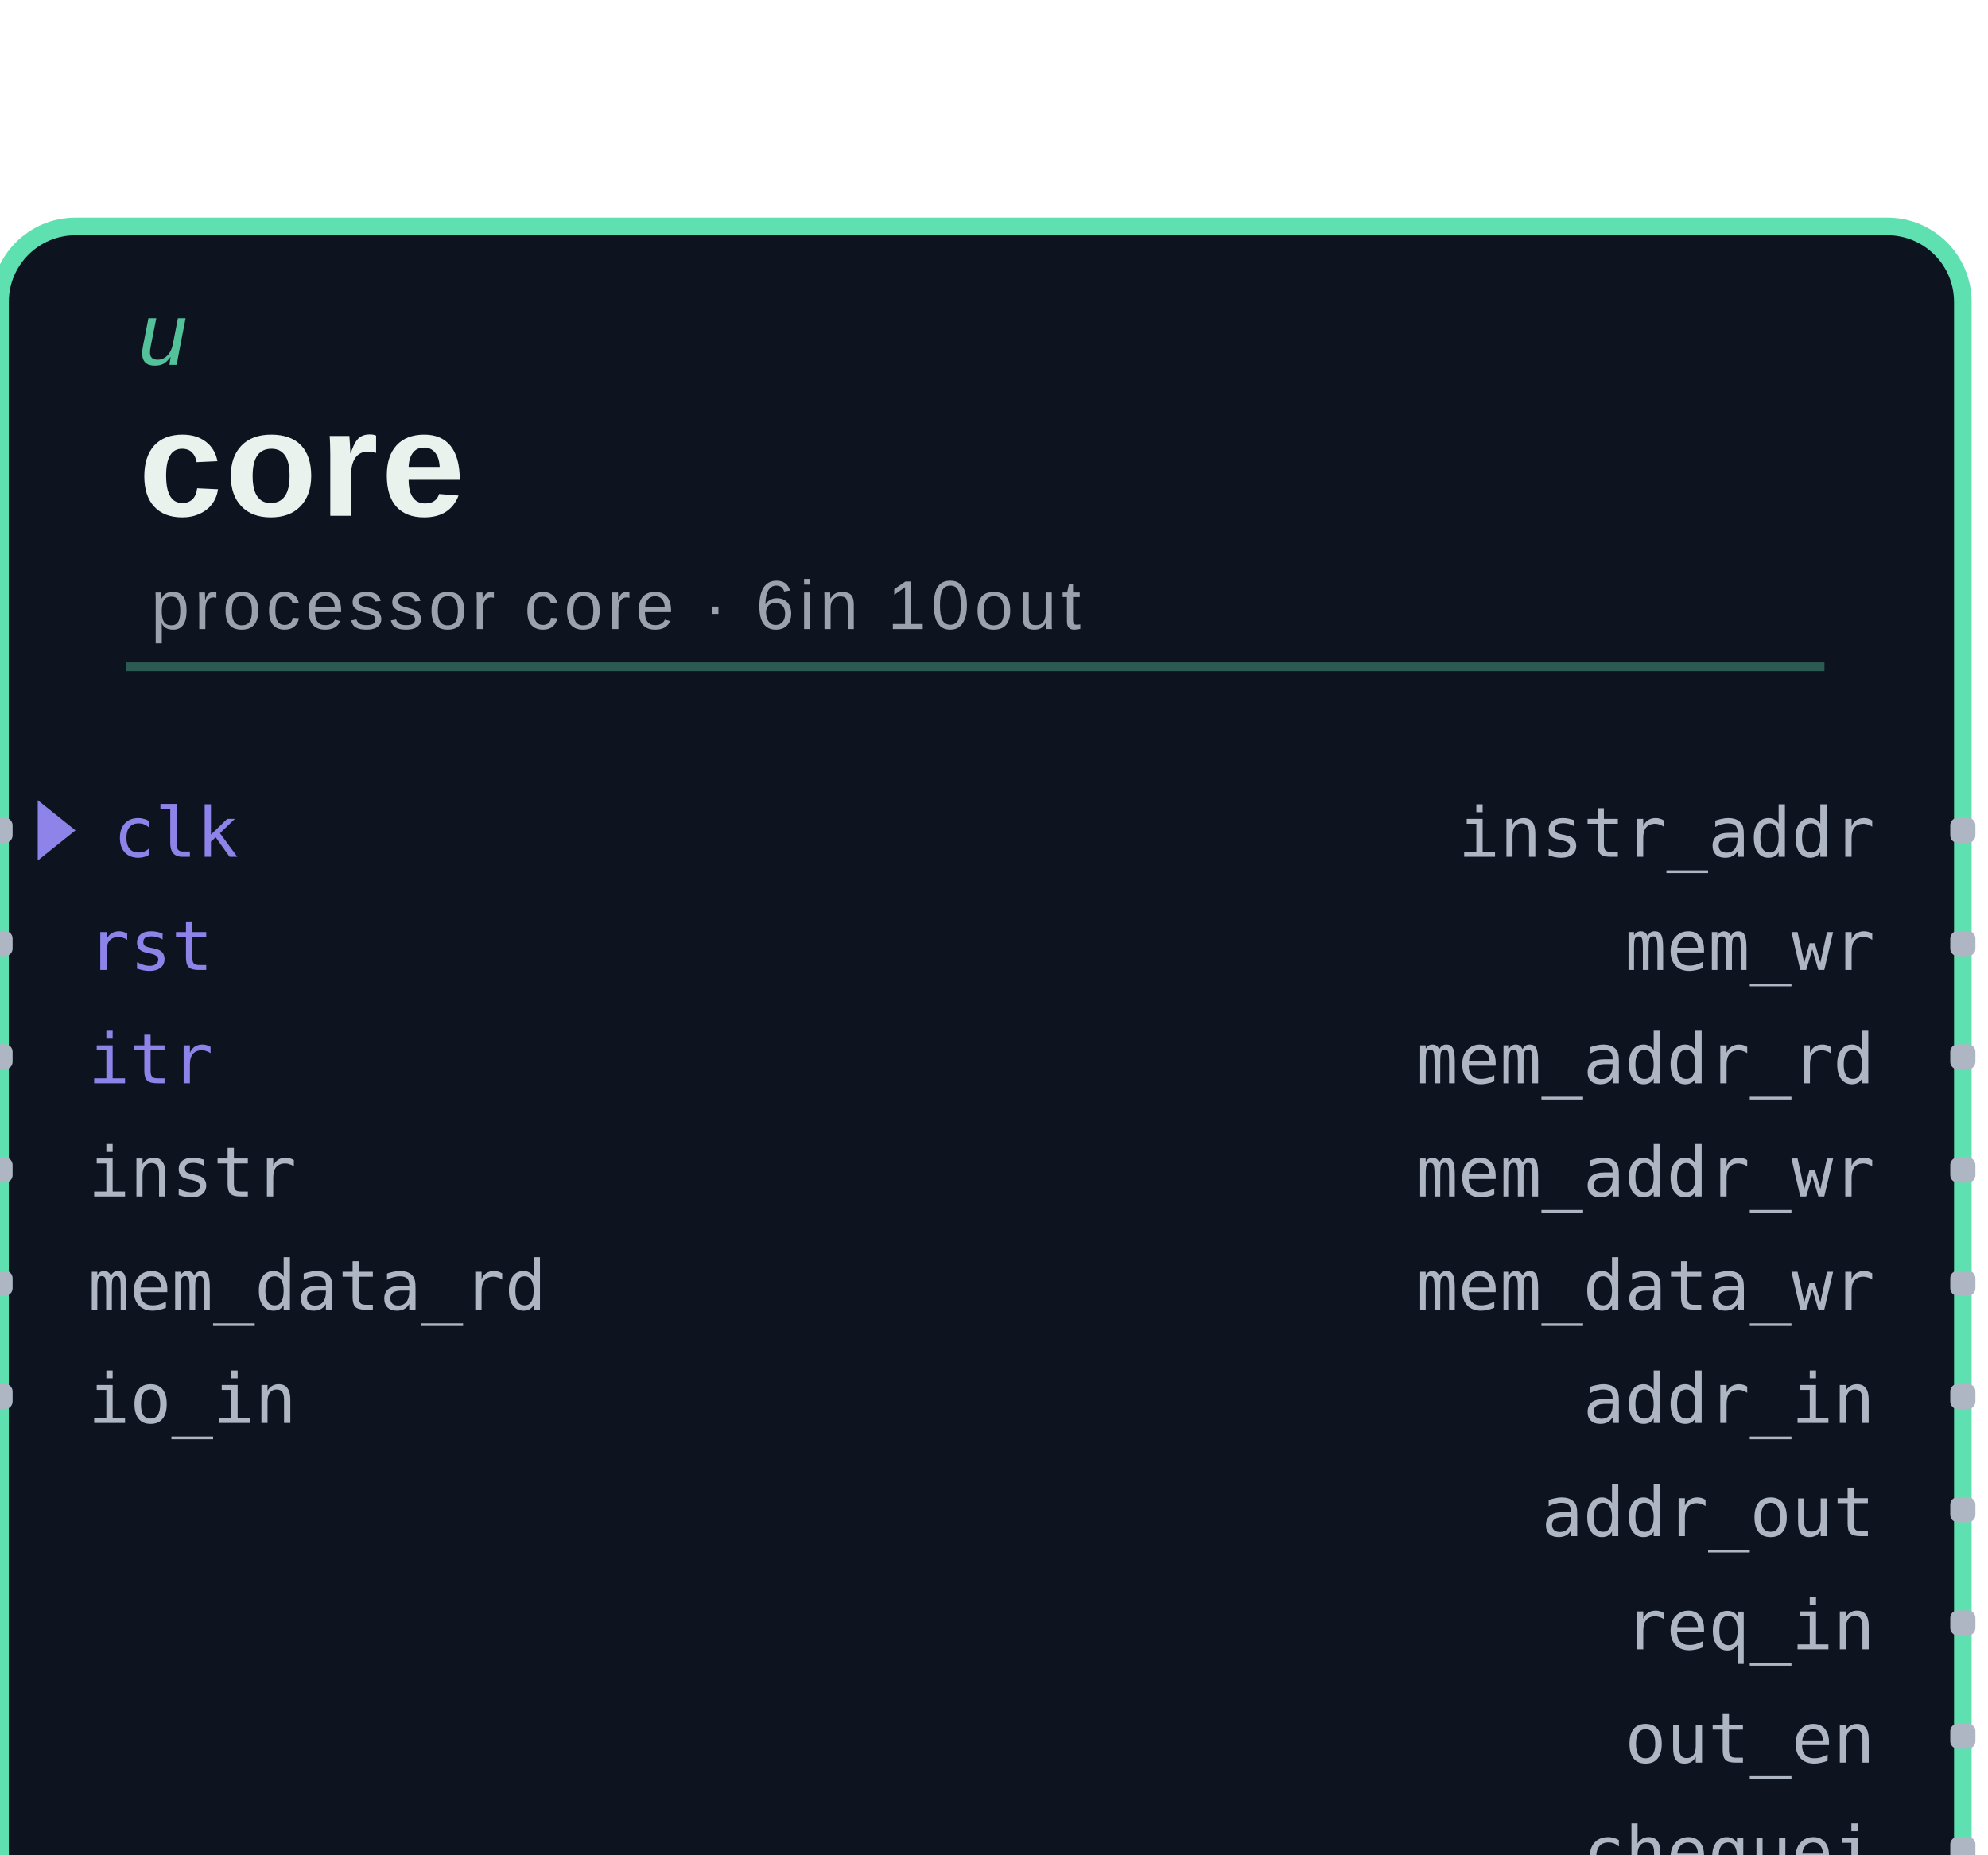
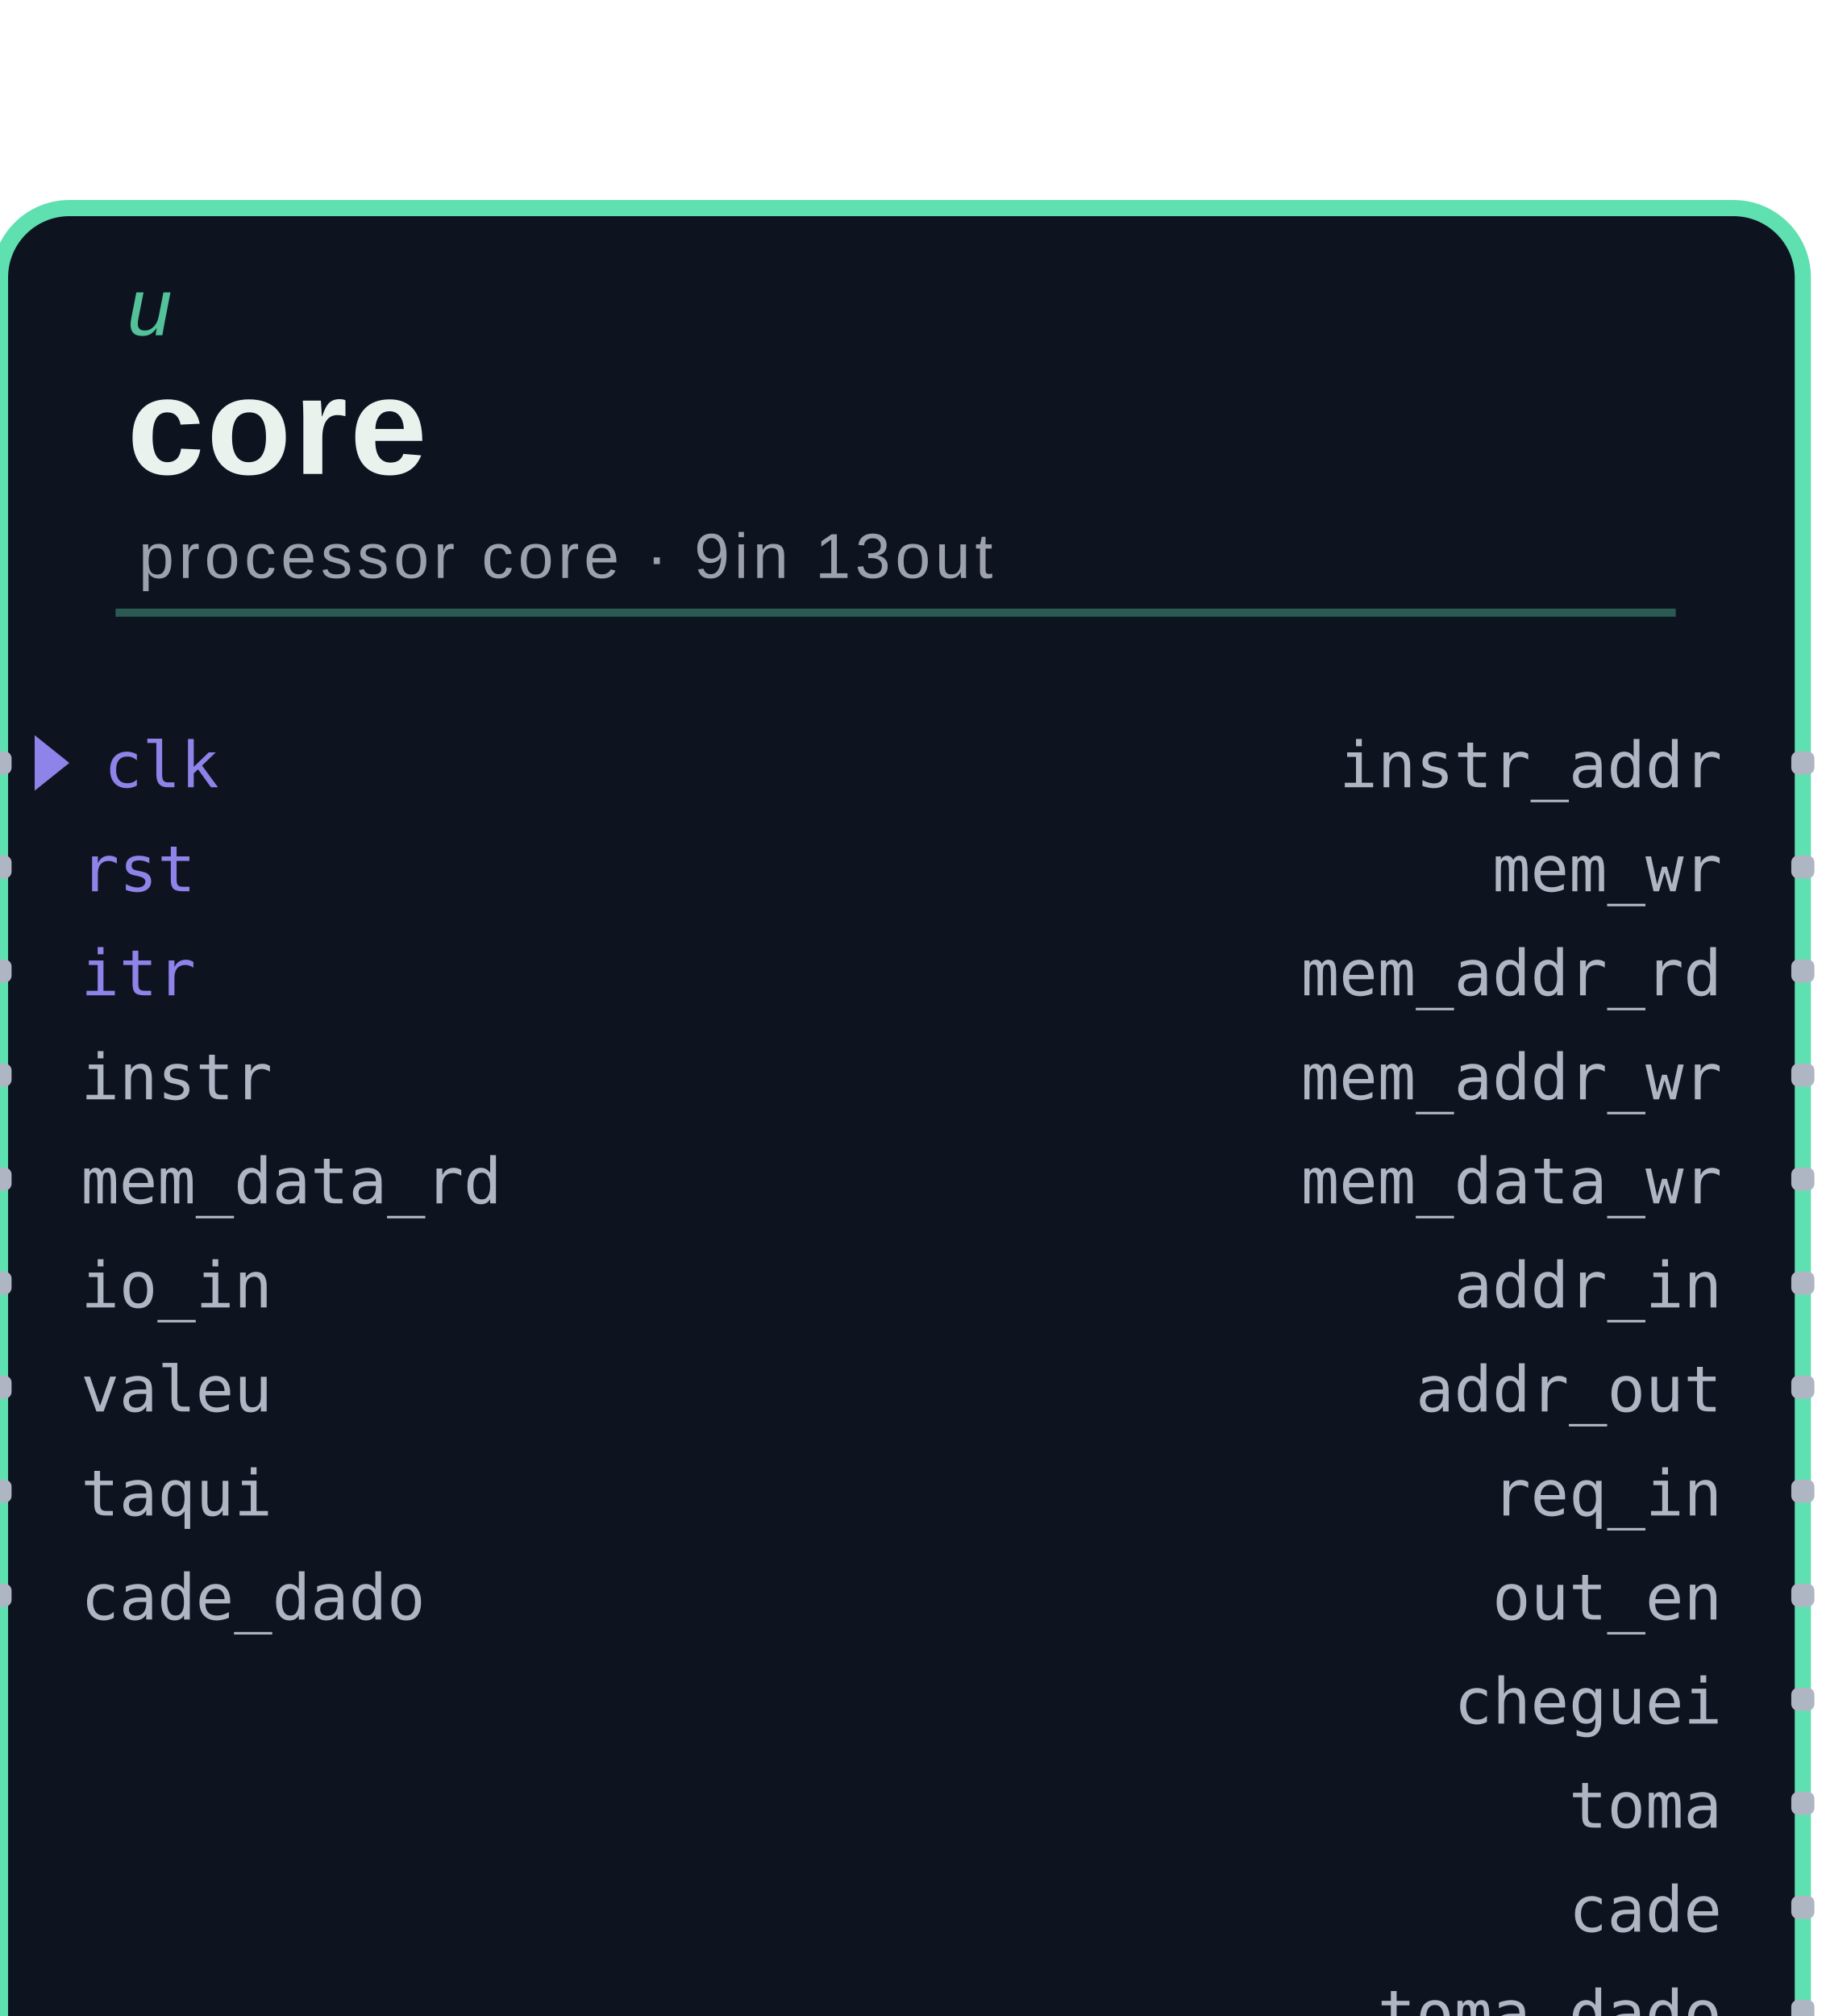
<svg xmlns="http://www.w3.org/2000/svg" xmlns:ns1="https://github.com/nturley/netlistsvg">
-   <g ns1:type="core" transform="translate(0, 0)" ns1:width="156" ns1:height="168">
+   <g ns1:type="core" transform="translate(0, 0)" ns1:width="156" ns1:height="195">
    <ns1:alias val="core" />
-     <path d="M 6,18 H 150 A 6,6 0 0 1 156,24 V 158 A 6,6 0 0 1 150,164 H 6 A 6,6 0 0 1 0,158 V 24 A 6,6 0 0 1 6,18 Z" class="$cell_id" style="fill: var(--prism-card, #0E1320); stroke: var(--prism-module-stroke, #5FE0B0); stroke-width: 1.4; stroke-linejoin: round;" />
+     <path d="M 6,18 H 150 A 6,6 0 0 1 156,24 V 185 A 6,6 0 0 1 150,191 H 6 A 6,6 0 0 1 0,185 V 24 A 6,6 0 0 1 6,18 Z" class="$cell_id" style="fill: var(--prism-card, #0E1320); stroke: var(--prism-module-stroke, #5FE0B0); stroke-width: 1.4; stroke-linejoin: round;" />
    <text x="11" y="29" class="$cell_id" ns1:attribute="ref" style="font-family: 'Segoe UI', system-ui, -apple-system, 'Helvetica Neue', Arial, sans-serif; text-anchor: start; font-size: 7px; font-style: italic; fill: var(--aurora-mint, #5FE0B0); opacity: 0.85;">u</text>
    <text x="11" y="41" class="nodelabel $cell_id" ns1:attribute="" style="font-family: 'Segoe UI', system-ui, -apple-system, 'Helvetica Neue', Arial, sans-serif; text-anchor: start; font-weight: 700; font-size: 12px; letter-spacing: 0.2px; fill: var(--prism-module-glyph, #EAF2EE);">core</text>
-     <text x="12" y="50" class="$cell_id" ns1:attribute="" style="font-family: 'Segoe UI', system-ui, -apple-system, 'Helvetica Neue', Arial, sans-serif; text-anchor: start; font-size: 5.5px; letter-spacing: 0.4px; fill: var(--text-secondary, #9CA1AE);">processor core · 6in 10out</text>
+     <text x="12" y="50" class="$cell_id" ns1:attribute="" style="font-family: 'Segoe UI', system-ui, -apple-system, 'Helvetica Neue', Arial, sans-serif; text-anchor: start; font-size: 5.5px; letter-spacing: 0.4px; fill: var(--text-secondary, #9CA1AE);">processor core · 9in 13out</text>
    <line x1="10" y1="53" x2="145" y2="53" stroke="var(--aurora-mint, #5FE0B0)" stroke-width="0.7" opacity="0.35" />
    <rect x="-1.0" y="65.0" width="2" height="2" rx="0.6" fill="var(--prism-port-label, #AEB6C4)" />
    <path d="M 3,63.6 L 6,66 L 3,68.4 Z" fill="var(--accent, #8E83E8)" />
    <text x="9" y="68.1" class="$cell_id" ns1:attribute="" style="font-family: 'JetBrains Mono', 'Cascadia Code', 'Consolas', ui-monospace, monospace; text-anchor: start; font-size: 5.5px; fill: var(--accent, #8E83E8);">clk</text>
    <g ns1:x="0" ns1:y="66" ns1:pid="clk" />
    <rect x="-1.0" y="74.0" width="2" height="2" rx="0.6" fill="var(--prism-port-label, #AEB6C4)" />
    <text x="7" y="77.1" class="$cell_id" ns1:attribute="" style="font-family: 'JetBrains Mono', 'Cascadia Code', 'Consolas', ui-monospace, monospace; text-anchor: start; font-size: 5.5px; fill: var(--accent, #8E83E8);">rst</text>
    <g ns1:x="0" ns1:y="75" ns1:pid="rst" />
    <rect x="-1.0" y="83.0" width="2" height="2" rx="0.6" fill="var(--prism-port-label, #AEB6C4)" />
    <text x="7" y="86.1" class="$cell_id" ns1:attribute="" style="font-family: 'JetBrains Mono', 'Cascadia Code', 'Consolas', ui-monospace, monospace; text-anchor: start; font-size: 5.5px; fill: var(--accent, #8E83E8);">itr</text>
    <g ns1:x="0" ns1:y="84" ns1:pid="itr" />
    <rect x="-1.0" y="92.0" width="2" height="2" rx="0.6" fill="var(--prism-port-label, #AEB6C4)" />
    <text x="7" y="95.1" class="$cell_id" ns1:attribute="" style="font-family: 'JetBrains Mono', 'Cascadia Code', 'Consolas', ui-monospace, monospace; text-anchor: start; font-size: 5.5px; fill: var(--prism-port-label, #AEB6C4);">instr</text>
    <g ns1:x="0" ns1:y="93" ns1:pid="instr" />
    <rect x="-1.0" y="101.0" width="2" height="2" rx="0.6" fill="var(--prism-port-label, #AEB6C4)" />
    <text x="7" y="104.1" class="$cell_id" ns1:attribute="" style="font-family: 'JetBrains Mono', 'Cascadia Code', 'Consolas', ui-monospace, monospace; text-anchor: start; font-size: 5.5px; fill: var(--prism-port-label, #AEB6C4);">mem_data_rd</text>
    <g ns1:x="0" ns1:y="102" ns1:pid="mem_data_rd" />
    <rect x="-1.0" y="110.0" width="2" height="2" rx="0.6" fill="var(--prism-port-label, #AEB6C4)" />
    <text x="7" y="113.1" class="$cell_id" ns1:attribute="" style="font-family: 'JetBrains Mono', 'Cascadia Code', 'Consolas', ui-monospace, monospace; text-anchor: start; font-size: 5.5px; fill: var(--prism-port-label, #AEB6C4);">io_in</text>
    <g ns1:x="0" ns1:y="111" ns1:pid="io_in" />
+     <rect x="-1.0" y="119.0" width="2" height="2" rx="0.6" fill="var(--prism-port-label, #AEB6C4)" />
+     <text x="7" y="122.1" class="$cell_id" ns1:attribute="" style="font-family: 'JetBrains Mono', 'Cascadia Code', 'Consolas', ui-monospace, monospace; text-anchor: start; font-size: 5.5px; fill: var(--prism-port-label, #AEB6C4);">valeu</text>
+     <g ns1:x="0" ns1:y="120" ns1:pid="valeu" />
+     <rect x="-1.0" y="128.0" width="2" height="2" rx="0.6" fill="var(--prism-port-label, #AEB6C4)" />
+     <text x="7" y="131.1" class="$cell_id" ns1:attribute="" style="font-family: 'JetBrains Mono', 'Cascadia Code', 'Consolas', ui-monospace, monospace; text-anchor: start; font-size: 5.5px; fill: var(--prism-port-label, #AEB6C4);">taqui</text>
+     <g ns1:x="0" ns1:y="129" ns1:pid="taqui" />
+     <rect x="-1.0" y="137.0" width="2" height="2" rx="0.6" fill="var(--prism-port-label, #AEB6C4)" />
+     <text x="7" y="140.1" class="$cell_id" ns1:attribute="" style="font-family: 'JetBrains Mono', 'Cascadia Code', 'Consolas', ui-monospace, monospace; text-anchor: start; font-size: 5.5px; fill: var(--prism-port-label, #AEB6C4);">cade_dado</text>
+     <g ns1:x="0" ns1:y="138" ns1:pid="cade_dado" />
    <rect x="155.0" y="65.0" width="2" height="2" rx="0.6" fill="var(--prism-port-label, #AEB6C4)" />
    <text x="149" y="68.1" class="$cell_id" ns1:attribute="" style="font-family: 'JetBrains Mono', 'Cascadia Code', 'Consolas', ui-monospace, monospace; text-anchor: end; font-size: 5.5px; fill: var(--prism-port-label, #AEB6C4);">instr_addr</text>
    <g ns1:x="156" ns1:y="66" ns1:pid="instr_addr" />
    <rect x="155.0" y="74.0" width="2" height="2" rx="0.6" fill="var(--prism-port-label, #AEB6C4)" />
    <text x="149" y="77.1" class="$cell_id" ns1:attribute="" style="font-family: 'JetBrains Mono', 'Cascadia Code', 'Consolas', ui-monospace, monospace; text-anchor: end; font-size: 5.5px; fill: var(--prism-port-label, #AEB6C4);">mem_wr</text>
    <g ns1:x="156" ns1:y="75" ns1:pid="mem_wr" />
    <rect x="155.0" y="83.0" width="2" height="2" rx="0.6" fill="var(--prism-port-label, #AEB6C4)" />
    <text x="149" y="86.1" class="$cell_id" ns1:attribute="" style="font-family: 'JetBrains Mono', 'Cascadia Code', 'Consolas', ui-monospace, monospace; text-anchor: end; font-size: 5.5px; fill: var(--prism-port-label, #AEB6C4);">mem_addr_rd</text>
    <g ns1:x="156" ns1:y="84" ns1:pid="mem_addr_rd" />
    <rect x="155.0" y="92.0" width="2" height="2" rx="0.6" fill="var(--prism-port-label, #AEB6C4)" />
    <text x="149" y="95.1" class="$cell_id" ns1:attribute="" style="font-family: 'JetBrains Mono', 'Cascadia Code', 'Consolas', ui-monospace, monospace; text-anchor: end; font-size: 5.5px; fill: var(--prism-port-label, #AEB6C4);">mem_addr_wr</text>
    <g ns1:x="156" ns1:y="93" ns1:pid="mem_addr_wr" />
    <rect x="155.0" y="101.0" width="2" height="2" rx="0.6" fill="var(--prism-port-label, #AEB6C4)" />
    <text x="149" y="104.1" class="$cell_id" ns1:attribute="" style="font-family: 'JetBrains Mono', 'Cascadia Code', 'Consolas', ui-monospace, monospace; text-anchor: end; font-size: 5.5px; fill: var(--prism-port-label, #AEB6C4);">mem_data_wr</text>
    <g ns1:x="156" ns1:y="102" ns1:pid="mem_data_wr" />
    <rect x="155.0" y="110.0" width="2" height="2" rx="0.6" fill="var(--prism-port-label, #AEB6C4)" />
    <text x="149" y="113.1" class="$cell_id" ns1:attribute="" style="font-family: 'JetBrains Mono', 'Cascadia Code', 'Consolas', ui-monospace, monospace; text-anchor: end; font-size: 5.5px; fill: var(--prism-port-label, #AEB6C4);">addr_in</text>
    <g ns1:x="156" ns1:y="111" ns1:pid="addr_in" />
    <rect x="155.0" y="119.0" width="2" height="2" rx="0.6" fill="var(--prism-port-label, #AEB6C4)" />
    <text x="149" y="122.1" class="$cell_id" ns1:attribute="" style="font-family: 'JetBrains Mono', 'Cascadia Code', 'Consolas', ui-monospace, monospace; text-anchor: end; font-size: 5.5px; fill: var(--prism-port-label, #AEB6C4);">addr_out</text>
    <g ns1:x="156" ns1:y="120" ns1:pid="addr_out" />
    <rect x="155.0" y="128.0" width="2" height="2" rx="0.6" fill="var(--prism-port-label, #AEB6C4)" />
    <text x="149" y="131.1" class="$cell_id" ns1:attribute="" style="font-family: 'JetBrains Mono', 'Cascadia Code', 'Consolas', ui-monospace, monospace; text-anchor: end; font-size: 5.5px; fill: var(--prism-port-label, #AEB6C4);">req_in</text>
    <g ns1:x="156" ns1:y="129" ns1:pid="req_in" />
    <rect x="155.0" y="137.0" width="2" height="2" rx="0.6" fill="var(--prism-port-label, #AEB6C4)" />
    <text x="149" y="140.1" class="$cell_id" ns1:attribute="" style="font-family: 'JetBrains Mono', 'Cascadia Code', 'Consolas', ui-monospace, monospace; text-anchor: end; font-size: 5.5px; fill: var(--prism-port-label, #AEB6C4);">out_en</text>
    <g ns1:x="156" ns1:y="138" ns1:pid="out_en" />
    <rect x="155.0" y="146.0" width="2" height="2" rx="0.6" fill="var(--prism-port-label, #AEB6C4)" />
    <text x="149" y="149.1" class="$cell_id" ns1:attribute="" style="font-family: 'JetBrains Mono', 'Cascadia Code', 'Consolas', ui-monospace, monospace; text-anchor: end; font-size: 5.5px; fill: var(--prism-port-label, #AEB6C4);">cheguei</text>
    <g ns1:x="156" ns1:y="147" ns1:pid="cheguei" />
+     <rect x="155.0" y="155.0" width="2" height="2" rx="0.6" fill="var(--prism-port-label, #AEB6C4)" />
+     <text x="149" y="158.1" class="$cell_id" ns1:attribute="" style="font-family: 'JetBrains Mono', 'Cascadia Code', 'Consolas', ui-monospace, monospace; text-anchor: end; font-size: 5.5px; fill: var(--prism-port-label, #AEB6C4);">toma</text>
+     <g ns1:x="156" ns1:y="156" ns1:pid="toma" />
+     <rect x="155.0" y="164.0" width="2" height="2" rx="0.6" fill="var(--prism-port-label, #AEB6C4)" />
+     <text x="149" y="167.1" class="$cell_id" ns1:attribute="" style="font-family: 'JetBrains Mono', 'Cascadia Code', 'Consolas', ui-monospace, monospace; text-anchor: end; font-size: 5.5px; fill: var(--prism-port-label, #AEB6C4);">cade</text>
+     <g ns1:x="156" ns1:y="165" ns1:pid="cade" />
+     <rect x="155.0" y="173.0" width="2" height="2" rx="0.6" fill="var(--prism-port-label, #AEB6C4)" />
+     <text x="149" y="176.1" class="$cell_id" ns1:attribute="" style="font-family: 'JetBrains Mono', 'Cascadia Code', 'Consolas', ui-monospace, monospace; text-anchor: end; font-size: 5.5px; fill: var(--prism-port-label, #AEB6C4);">toma_dado</text>
+     <g ns1:x="156" ns1:y="174" ns1:pid="toma_dado" />
  </g>
</svg>
